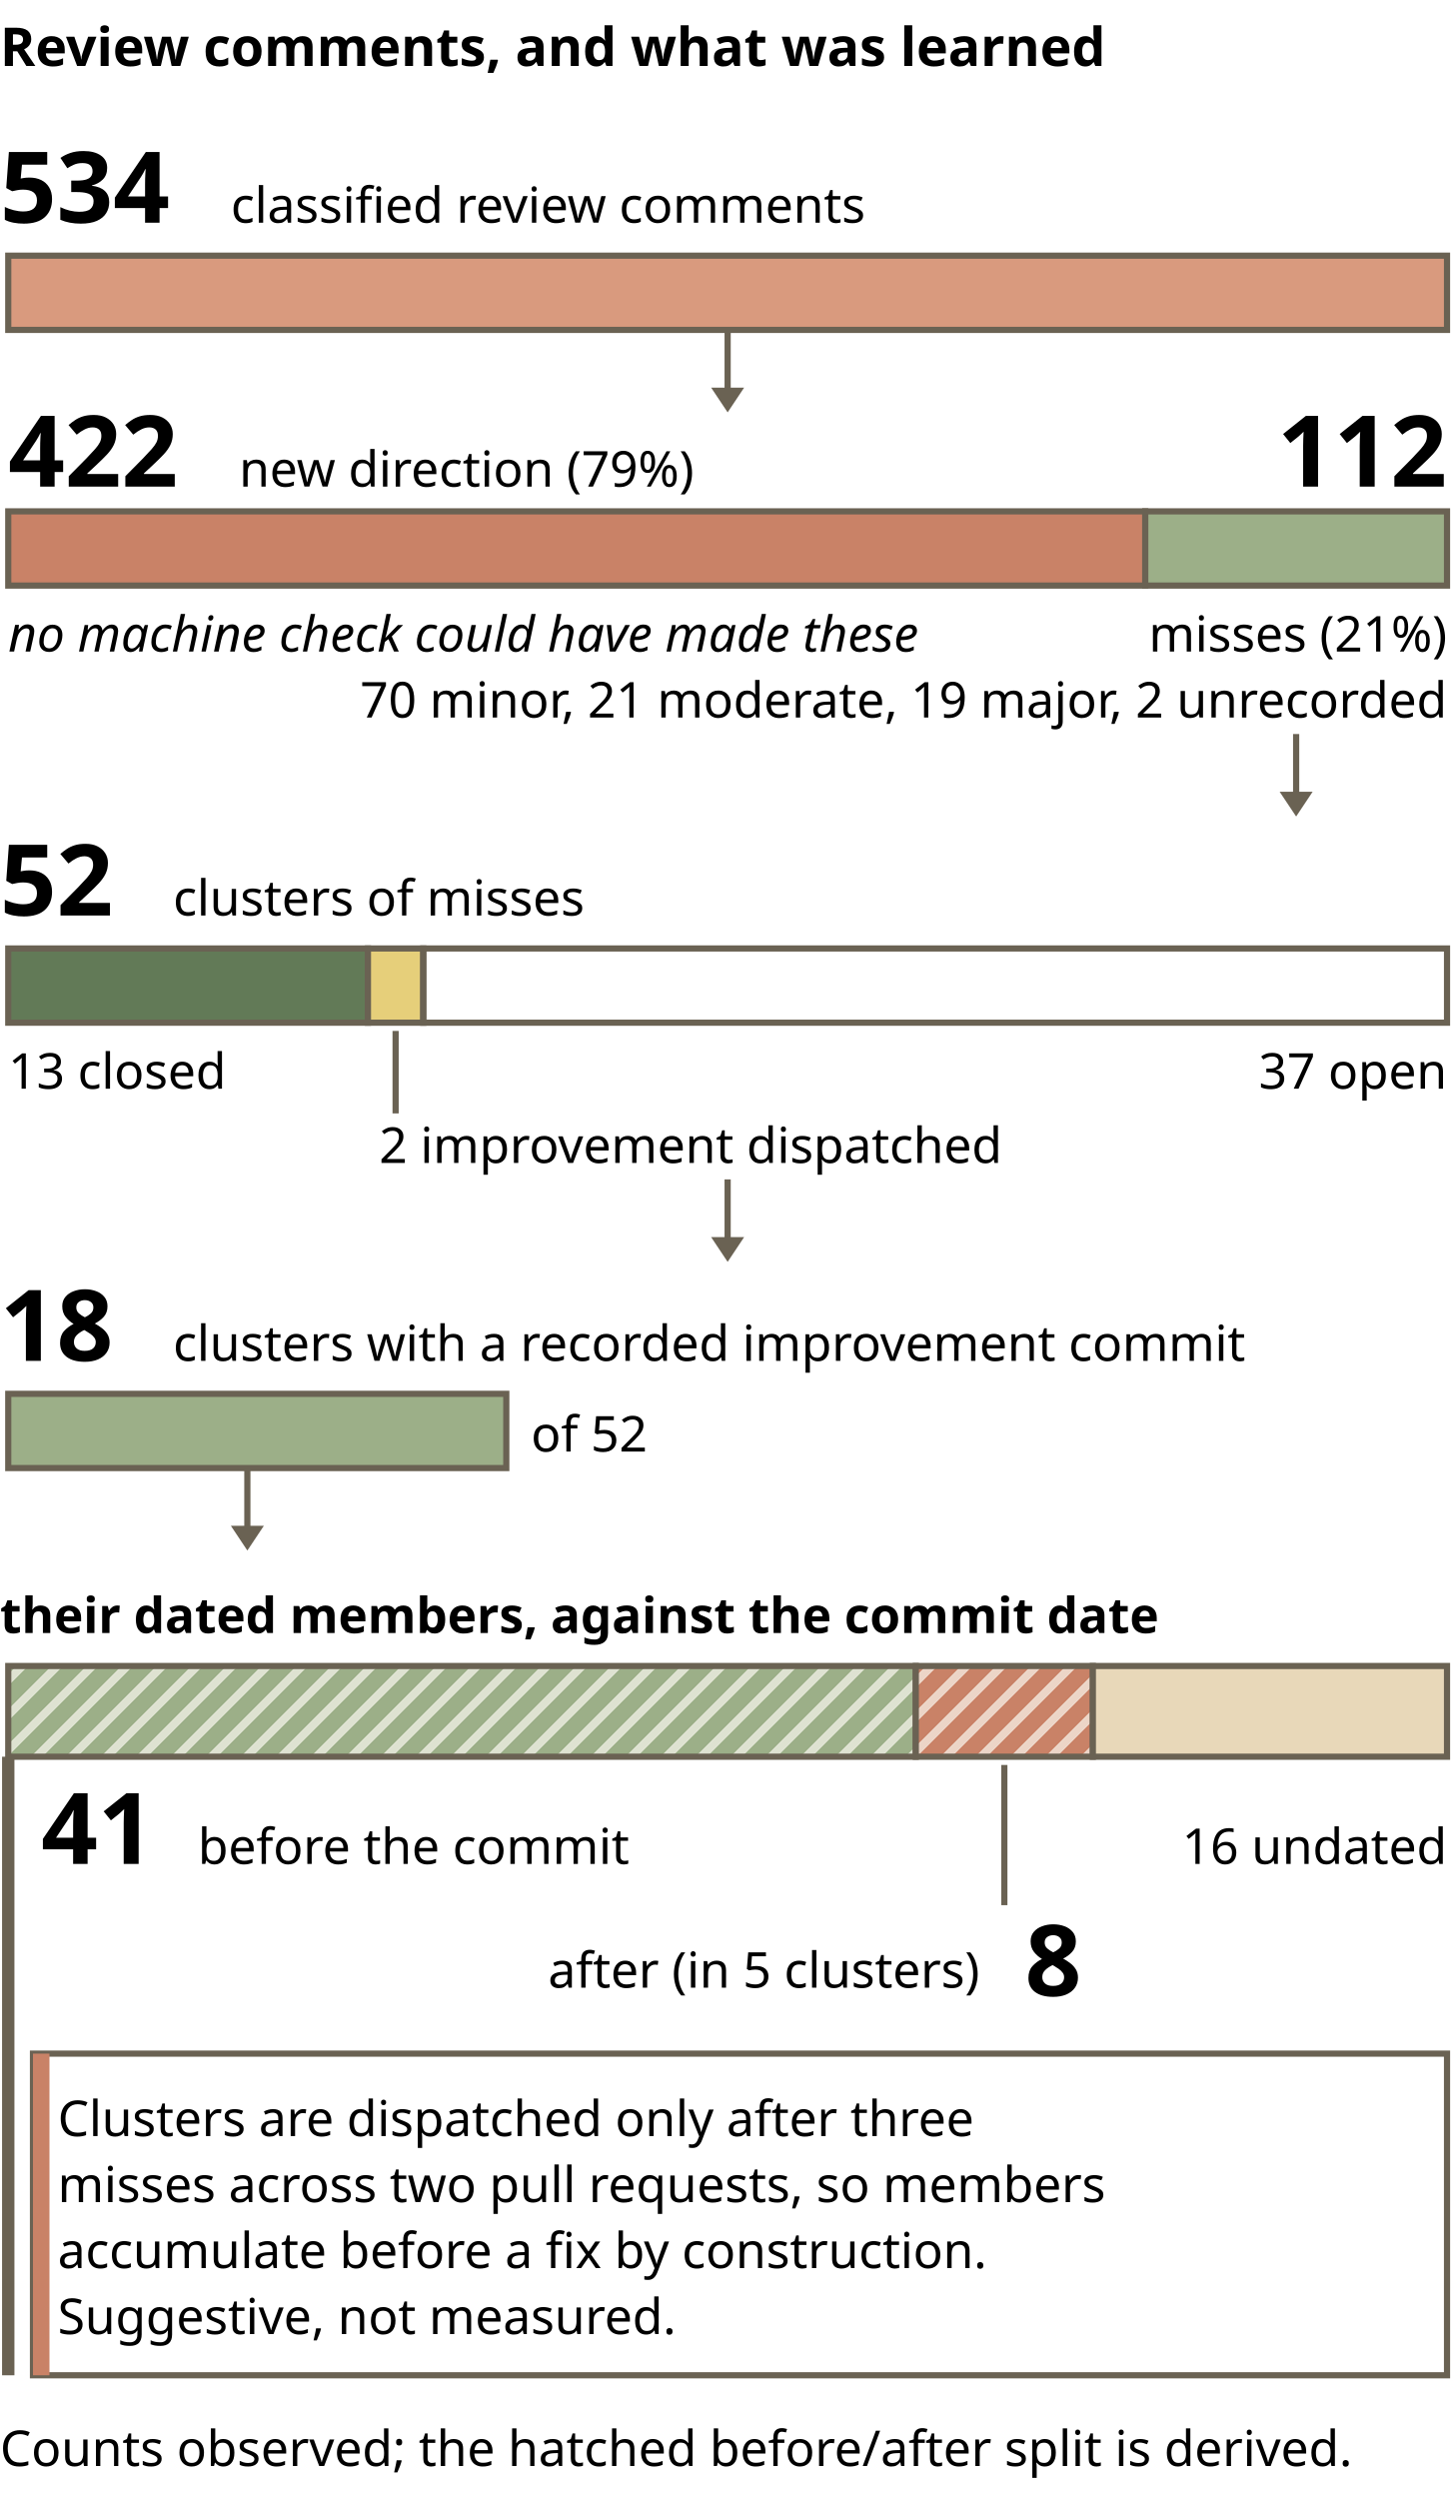
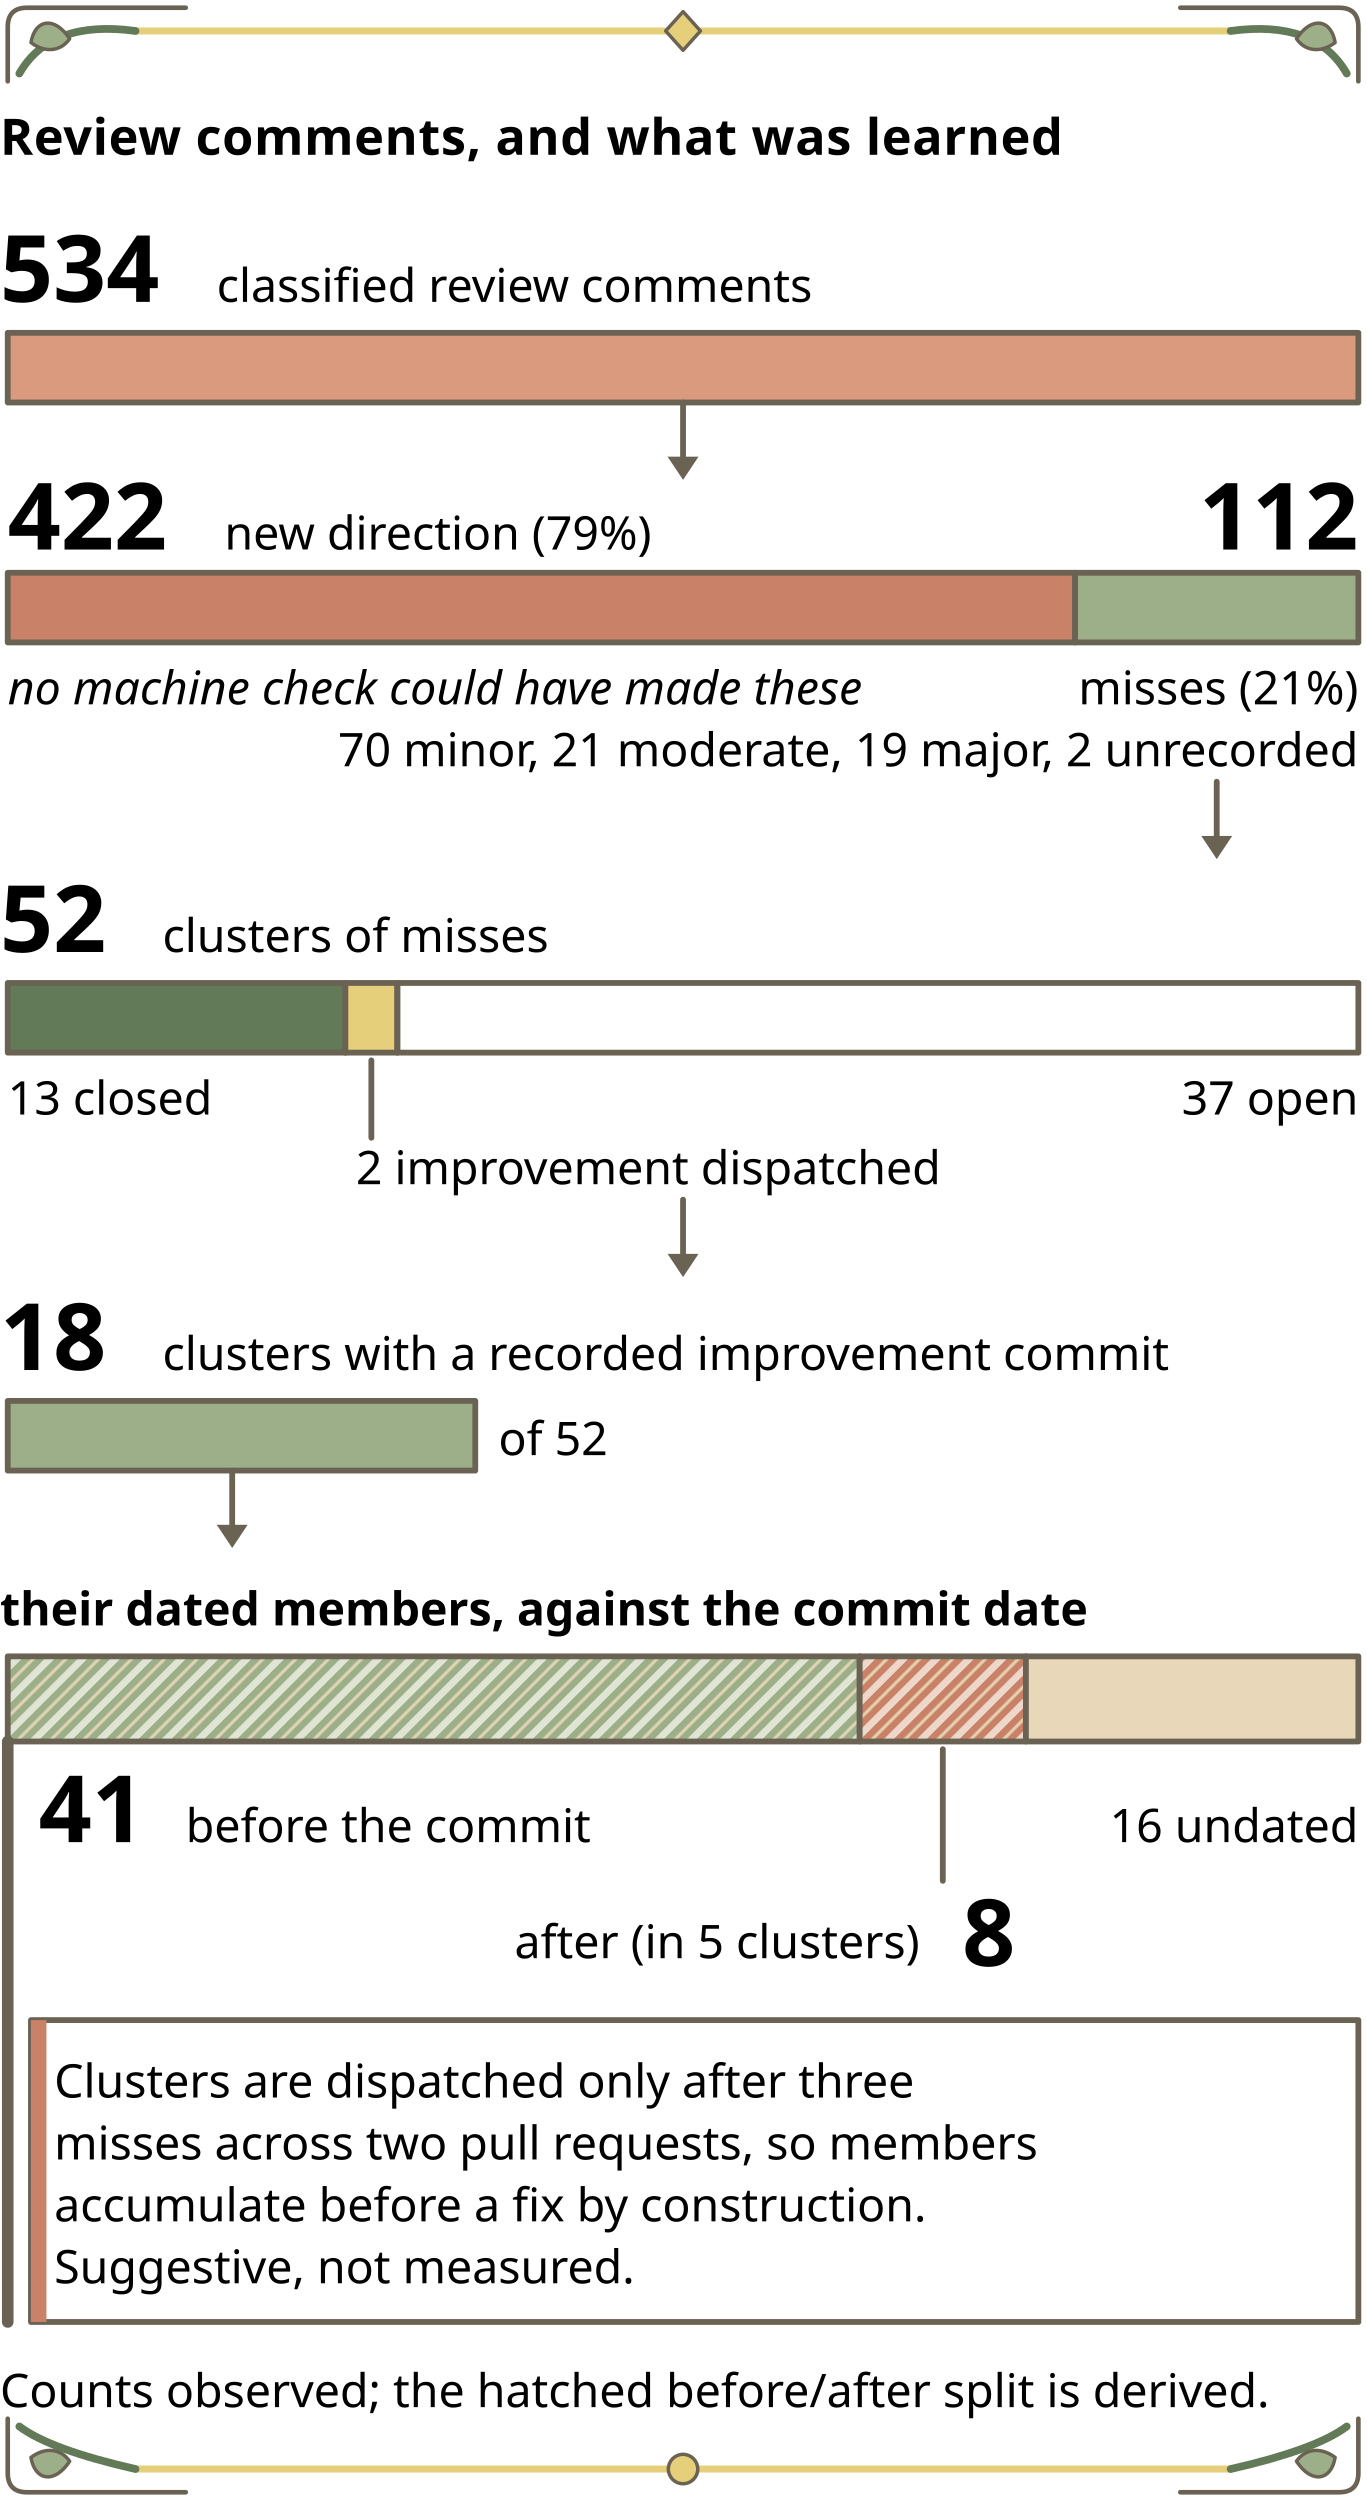
- <svg xmlns="http://www.w3.org/2000/svg" viewBox="0 0 353 606" role="img" aria-labelledby="equilibrium-e7-review-learning-title equilibrium-e7-review-learning-description" class="eq-chart" data-chart="E7" font-family="'Gill Sans', 'Gill Sans MT', Seravek, Candara, 'Noto Sans', 'Segoe UI', system-ui, sans-serif">
+ <svg xmlns="http://www.w3.org/2000/svg" viewBox="0 0 353 646" role="img" aria-labelledby="equilibrium-e7-review-learning-title equilibrium-e7-review-learning-description" class="eq-chart" data-chart="E7" font-family="'Gill Sans', 'Gill Sans MT', Seravek, Candara, 'Noto Sans', 'Segoe UI', system-ui, sans-serif" font-variant-numeric="tabular-nums">
  <defs>
    <pattern id="equilibrium-e7-review-learning-hatch-sage" width="6" height="6" patternUnits="userSpaceOnUse" patternTransform="rotate(45)">
      <rect width="6" height="6" fill="#9CAF88" />
-       <path d="M1.5 0V6" stroke="#FBF8F0" stroke-width="2" opacity="0.7" />
+       <path d="M1.2-1V7" stroke="#FBF8F0" stroke-width="1.8" opacity="0.72" />
+       <path d="M4.2-1V7" stroke="#E8D8B9" stroke-width="0.8" opacity="0.9" />
    </pattern>
    <pattern id="equilibrium-e7-review-learning-hatch-terracotta" width="6" height="6" patternUnits="userSpaceOnUse" patternTransform="rotate(45)">
      <rect width="6" height="6" fill="#C98267" />
-       <path d="M1.5 0V6" stroke="#FBF8F0" stroke-width="2" opacity="0.7" />
+       <path d="M1.2-1V7" stroke="#FBF8F0" stroke-width="1.8" opacity="0.72" />
+       <path d="M4.2-1V7" stroke="#E8D8B9" stroke-width="0.8" opacity="0.9" />
    </pattern>
  </defs>
-   <text x="0" y="16" font-size="13" font-weight="600" fill="currentColor">Review comments, and what was learned</text>
-   <text x="0" y="54" font-size="24" font-weight="600" fill="currentColor">534</text>
-   <text x="56" y="54" font-size="12" fill="currentColor">classified review comments</text>
-   <rect x="2" y="62" width="349" height="18" fill="#D99A7E" class="eq-outline" stroke="#6A6253" stroke-width="1.5" />
-   <path d="M176.5 80L176.5 95" fill="none" class="eq-outline" stroke="#6A6253" stroke-width="1.5" />
-   <path d="M172.5 94L180.5 94L176.5 100Z" class="eq-outline-fill" fill="#6A6253" />
-   <text x="2" y="118" font-size="24" font-weight="600" fill="currentColor">422</text>
-   <text x="58" y="118" font-size="12" fill="currentColor">new direction (79%)</text>
-   <text x="351" y="118" font-size="24" text-anchor="end" font-weight="600" fill="currentColor">112</text>
-   <rect x="2" y="124" width="275.8" height="18" fill="#C98267" class="eq-outline" stroke="#6A6253" stroke-width="1.5" />
-   <rect x="277.8" y="124" width="73.2" height="18" fill="#9CAF88" class="eq-outline" stroke="#6A6253" stroke-width="1.5" />
-   <text x="351" y="158" font-size="12" text-anchor="end" fill="currentColor">misses (21%)</text>
-   <text x="2" y="158" font-size="12" font-style="italic" fill="currentColor">no machine check could have made these</text>
-   <text x="351" y="174" font-size="12" text-anchor="end" fill="currentColor">70 minor, 21 moderate, 19 major, 2 unrecorded</text>
-   <path d="M314.4 178L314.4 193" fill="none" class="eq-outline" stroke="#6A6253" stroke-width="1.5" />
-   <path d="M310.4 192L318.4 192L314.4 198Z" class="eq-outline-fill" fill="#6A6253" />
-   <text x="0" y="222" font-size="24" font-weight="600" fill="currentColor">52</text>
-   <text x="42" y="222" font-size="12" fill="currentColor">clusters of misses</text>
-   <rect x="2" y="230" width="87.25" height="18" fill="#627A57" class="eq-outline" stroke="#6A6253" stroke-width="1.5" />
-   <rect x="89.25" y="230" width="13.42" height="18" fill="#E6CF7A" class="eq-outline" stroke="#6A6253" stroke-width="1.5" />
-   <rect x="102.67" y="230" width="248.33" height="18" fill="none" class="eq-outline" stroke="#6A6253" stroke-width="1.5" />
-   <text x="2" y="264" font-size="12" fill="currentColor">13 closed</text>
-   <text x="351" y="264" font-size="12" text-anchor="end" fill="currentColor">37 open</text>
-   <path d="M95.96 250L95.96 270" fill="none" class="eq-outline" stroke="#6A6253" stroke-width="1.5" />
-   <text x="91.96" y="282" font-size="12" fill="currentColor">2 improvement dispatched</text>
-   <path d="M176.5 286L176.5 301" fill="none" class="eq-outline" stroke="#6A6253" stroke-width="1.5" />
-   <path d="M172.5 300L180.5 300L176.5 306Z" class="eq-outline-fill" fill="#6A6253" />
-   <text x="0" y="330" font-size="24" font-weight="600" fill="currentColor">18</text>
-   <text x="42" y="330" font-size="12" fill="currentColor">clusters with a recorded improvement commit</text>
-   <rect x="2" y="338" width="120.81" height="18" fill="#9CAF88" class="eq-outline" stroke="#6A6253" stroke-width="1.5" />
-   <text x="128.81" y="352" font-size="12" fill="currentColor">of 52</text>
-   <path d="M60 356L60 371" fill="none" class="eq-outline" stroke="#6A6253" stroke-width="1.5" />
-   <path d="M56 370L64 370L60 376Z" class="eq-outline-fill" fill="#6A6253" />
-   <text x="0" y="396" font-size="12" font-weight="600" fill="currentColor">their dated members, against the commit date</text>
-   <rect x="2" y="404" width="220.14" height="22" fill="url(#equilibrium-e7-review-learning-hatch-sage)" class="eq-outline" stroke="#6A6253" stroke-width="1.5" />
-   <rect x="222.14" y="404" width="42.95" height="22" fill="url(#equilibrium-e7-review-learning-hatch-terracotta)" class="eq-outline" stroke="#6A6253" stroke-width="1.5" />
-   <rect x="265.09" y="404" width="85.91" height="22" fill="#E8D8B9" class="eq-outline" stroke="#6A6253" stroke-width="1.5" />
-   <text x="10" y="452" font-size="24" font-weight="600" fill="currentColor">41</text>
-   <text x="48" y="452" font-size="12" fill="currentColor">before the commit</text>
-   <path d="M243.62 428L243.62 462" fill="none" class="eq-outline" stroke="#6A6253" stroke-width="1.5" />
-   <text x="248.62" y="484" font-size="24" font-weight="600" fill="currentColor">8</text>
-   <text x="237.62" y="482" font-size="12" text-anchor="end" fill="currentColor">after (in 5 clusters)</text>
-   <text x="351" y="452" font-size="12" text-anchor="end" fill="currentColor">16 undated</text>
-   <path d="M2 426L2 576" fill="none" class="eq-outline" stroke="#6A6253" stroke-width="3" />
-   <rect x="8" y="498" width="343" height="78" fill="none" class="eq-outline" stroke="#6A6253" stroke-width="1.5" />
-   <rect x="8" y="498" width="4" height="78" fill="#C98267" />
-   <text x="14" y="518" font-size="12" fill="currentColor">Clusters are dispatched only after three</text>
-   <text x="14" y="534" font-size="12" fill="currentColor">misses across two pull requests, so members</text>
-   <text x="14" y="550" font-size="12" fill="currentColor">accumulate before a fix by construction.</text>
-   <text x="14" y="566" font-size="12" fill="currentColor">Suggestive, not measured.</text>
-   <text x="0" y="598" font-size="12" fill="currentColor">Counts observed; the hatched before/after split is derived.</text>
+   <g aria-hidden="true">
+     <path d="M2 21V7Q2 2 7 2H48M351 21V7Q351 2 346 2H305M2 625V639Q2 644 7 644H48M351 625V639Q351 644 346 644H305" fill="none" class="eq-outline" stroke="#6A6253" stroke-width="1.2" stroke-linecap="round" stroke-linejoin="round" />
+     <path d="M35 8H318M35 638H318" fill="none" stroke="#E6CF7A" stroke-width="1.8" stroke-linecap="round" />
+     <path d="M5 19Q13 5 35 8M348 19Q340 5 318 8M5 627Q13 633 35 638M348 627Q340 633 318 638" fill="none" stroke="#627A57" stroke-width="2" stroke-linecap="round" />
+     <path d="M18 10C14 4 9 5 8 11C12 14 16 13 18 10ZM335 10C339 4 344 5 345 11C341 14 337 13 335 10ZM18 636C14 642 9 641 8 635C12 632 16 633 18 636ZM335 636C339 642 344 641 345 635C341 632 337 633 335 636Z" fill="#9CAF88" class="eq-outline" stroke="#6A6253" stroke-width="0.9" stroke-linecap="round" stroke-linejoin="round" />
+     <path d="M176.5 3L181 8L176.5 13L172 8Z" fill="#E6CF7A" class="eq-outline" stroke="#6A6253" stroke-width="0.9" stroke-linecap="round" stroke-linejoin="round" />
+     <circle cx="176.5" cy="638" r="3.8" fill="#E6CF7A" class="eq-outline" stroke="#6A6253" stroke-width="0.9" stroke-linecap="round" stroke-linejoin="round" />
+   </g>
+   <g transform="translate(0 24)">
+     <text x="0" y="16" font-size="13" font-weight="600" letter-spacing="0.18" fill="currentColor">Review comments, and what was learned</text>
+     <text x="0" y="54" font-size="24" font-weight="600" fill="currentColor">534</text>
+     <text x="56" y="54" font-size="12" fill="currentColor">classified review comments</text>
+     <rect x="2" y="62" width="349" height="18" fill="#D99A7E" class="eq-outline" stroke="#6A6253" stroke-width="1.5" stroke-linecap="round" stroke-linejoin="round" />
+     <path d="M176.5 80L176.5 95" fill="none" class="eq-outline" stroke="#6A6253" stroke-width="1.5" stroke-linecap="round" stroke-linejoin="round" />
+     <path d="M172.5 94L180.5 94L176.5 100Z" class="eq-outline-fill" fill="#6A6253" />
+     <text x="2" y="118" font-size="24" font-weight="600" fill="currentColor">422</text>
+     <text x="58" y="118" font-size="12" fill="currentColor">new direction (79%)</text>
+     <text x="351" y="118" font-size="24" text-anchor="end" font-weight="600" fill="currentColor">112</text>
+     <rect x="2" y="124" width="275.8" height="18" fill="#C98267" class="eq-outline" stroke="#6A6253" stroke-width="1.5" stroke-linecap="round" stroke-linejoin="round" />
+     <rect x="277.8" y="124" width="73.2" height="18" fill="#9CAF88" class="eq-outline" stroke="#6A6253" stroke-width="1.5" stroke-linecap="round" stroke-linejoin="round" />
+     <text x="351" y="158" font-size="12" text-anchor="end" fill="currentColor">misses (21%)</text>
+     <text x="2" y="158" font-size="12" font-style="italic" fill="currentColor">no machine check could have made these</text>
+     <text x="351" y="174" font-size="12" text-anchor="end" fill="currentColor">70 minor, 21 moderate, 19 major, 2 unrecorded</text>
+     <path d="M314.4 178L314.4 193" fill="none" class="eq-outline" stroke="#6A6253" stroke-width="1.5" stroke-linecap="round" stroke-linejoin="round" />
+     <path d="M310.4 192L318.4 192L314.4 198Z" class="eq-outline-fill" fill="#6A6253" />
+     <text x="0" y="222" font-size="24" font-weight="600" fill="currentColor">52</text>
+     <text x="42" y="222" font-size="12" fill="currentColor">clusters of misses</text>
+     <rect x="2" y="230" width="87.25" height="18" fill="#627A57" class="eq-outline" stroke="#6A6253" stroke-width="1.5" stroke-linecap="round" stroke-linejoin="round" />
+     <rect x="89.25" y="230" width="13.42" height="18" fill="#E6CF7A" class="eq-outline" stroke="#6A6253" stroke-width="1.5" stroke-linecap="round" stroke-linejoin="round" />
+     <rect x="102.67" y="230" width="248.33" height="18" fill="none" class="eq-outline" stroke="#6A6253" stroke-width="1.5" stroke-linecap="round" stroke-linejoin="round" />
+     <text x="2" y="264" font-size="12" fill="currentColor">13 closed</text>
+     <text x="351" y="264" font-size="12" text-anchor="end" fill="currentColor">37 open</text>
+     <path d="M95.96 250L95.96 270" fill="none" class="eq-outline" stroke="#6A6253" stroke-width="1.5" stroke-linecap="round" stroke-linejoin="round" />
+     <text x="91.96" y="282" font-size="12" fill="currentColor">2 improvement dispatched</text>
+     <path d="M176.5 286L176.5 301" fill="none" class="eq-outline" stroke="#6A6253" stroke-width="1.5" stroke-linecap="round" stroke-linejoin="round" />
+     <path d="M172.5 300L180.5 300L176.5 306Z" class="eq-outline-fill" fill="#6A6253" />
+     <text x="0" y="330" font-size="24" font-weight="600" fill="currentColor">18</text>
+     <text x="42" y="330" font-size="12" fill="currentColor">clusters with a recorded improvement commit</text>
+     <rect x="2" y="338" width="120.81" height="18" fill="#9CAF88" class="eq-outline" stroke="#6A6253" stroke-width="1.5" stroke-linecap="round" stroke-linejoin="round" />
+     <text x="128.81" y="352" font-size="12" fill="currentColor">of 52</text>
+     <path d="M60 356L60 371" fill="none" class="eq-outline" stroke="#6A6253" stroke-width="1.5" stroke-linecap="round" stroke-linejoin="round" />
+     <path d="M56 370L64 370L60 376Z" class="eq-outline-fill" fill="#6A6253" />
+     <text x="0" y="396" font-size="12" font-weight="600" fill="currentColor">their dated members, against the commit date</text>
+     <rect x="2" y="404" width="220.14" height="22" fill="url(#equilibrium-e7-review-learning-hatch-sage)" class="eq-outline" stroke="#6A6253" stroke-width="1.5" stroke-linecap="round" stroke-linejoin="round" />
+     <rect x="222.14" y="404" width="42.95" height="22" fill="url(#equilibrium-e7-review-learning-hatch-terracotta)" class="eq-outline" stroke="#6A6253" stroke-width="1.5" stroke-linecap="round" stroke-linejoin="round" />
+     <rect x="265.09" y="404" width="85.91" height="22" fill="#E8D8B9" class="eq-outline" stroke="#6A6253" stroke-width="1.5" stroke-linecap="round" stroke-linejoin="round" />
+     <text x="10" y="452" font-size="24" font-weight="600" fill="currentColor">41</text>
+     <text x="48" y="452" font-size="12" fill="currentColor">before the commit</text>
+     <path d="M243.62 428L243.62 462" fill="none" class="eq-outline" stroke="#6A6253" stroke-width="1.5" stroke-linecap="round" stroke-linejoin="round" />
+     <text x="248.62" y="484" font-size="24" font-weight="600" fill="currentColor">8</text>
+     <text x="237.62" y="482" font-size="12" text-anchor="end" fill="currentColor">after (in 5 clusters)</text>
+     <text x="351" y="452" font-size="12" text-anchor="end" fill="currentColor">16 undated</text>
+     <path d="M2 426L2 576" fill="none" class="eq-outline" stroke="#6A6253" stroke-width="3" stroke-linecap="round" stroke-linejoin="round" />
+     <rect x="8" y="498" width="343" height="78" fill="none" class="eq-outline" stroke="#6A6253" stroke-width="1.5" stroke-linecap="round" stroke-linejoin="round" />
+     <rect x="8" y="498" width="4" height="78" fill="#C98267" />
+     <text x="14" y="518" font-size="12" fill="currentColor">Clusters are dispatched only after three</text>
+     <text x="14" y="534" font-size="12" fill="currentColor">misses across two pull requests, so members</text>
+     <text x="14" y="550" font-size="12" fill="currentColor">accumulate before a fix by construction.</text>
+     <text x="14" y="566" font-size="12" fill="currentColor">Suggestive, not measured.</text>
+     <text x="0" y="598" font-size="12" fill="currentColor">Counts observed; the hatched before/after split is derived.</text>
+   </g>
</svg>
